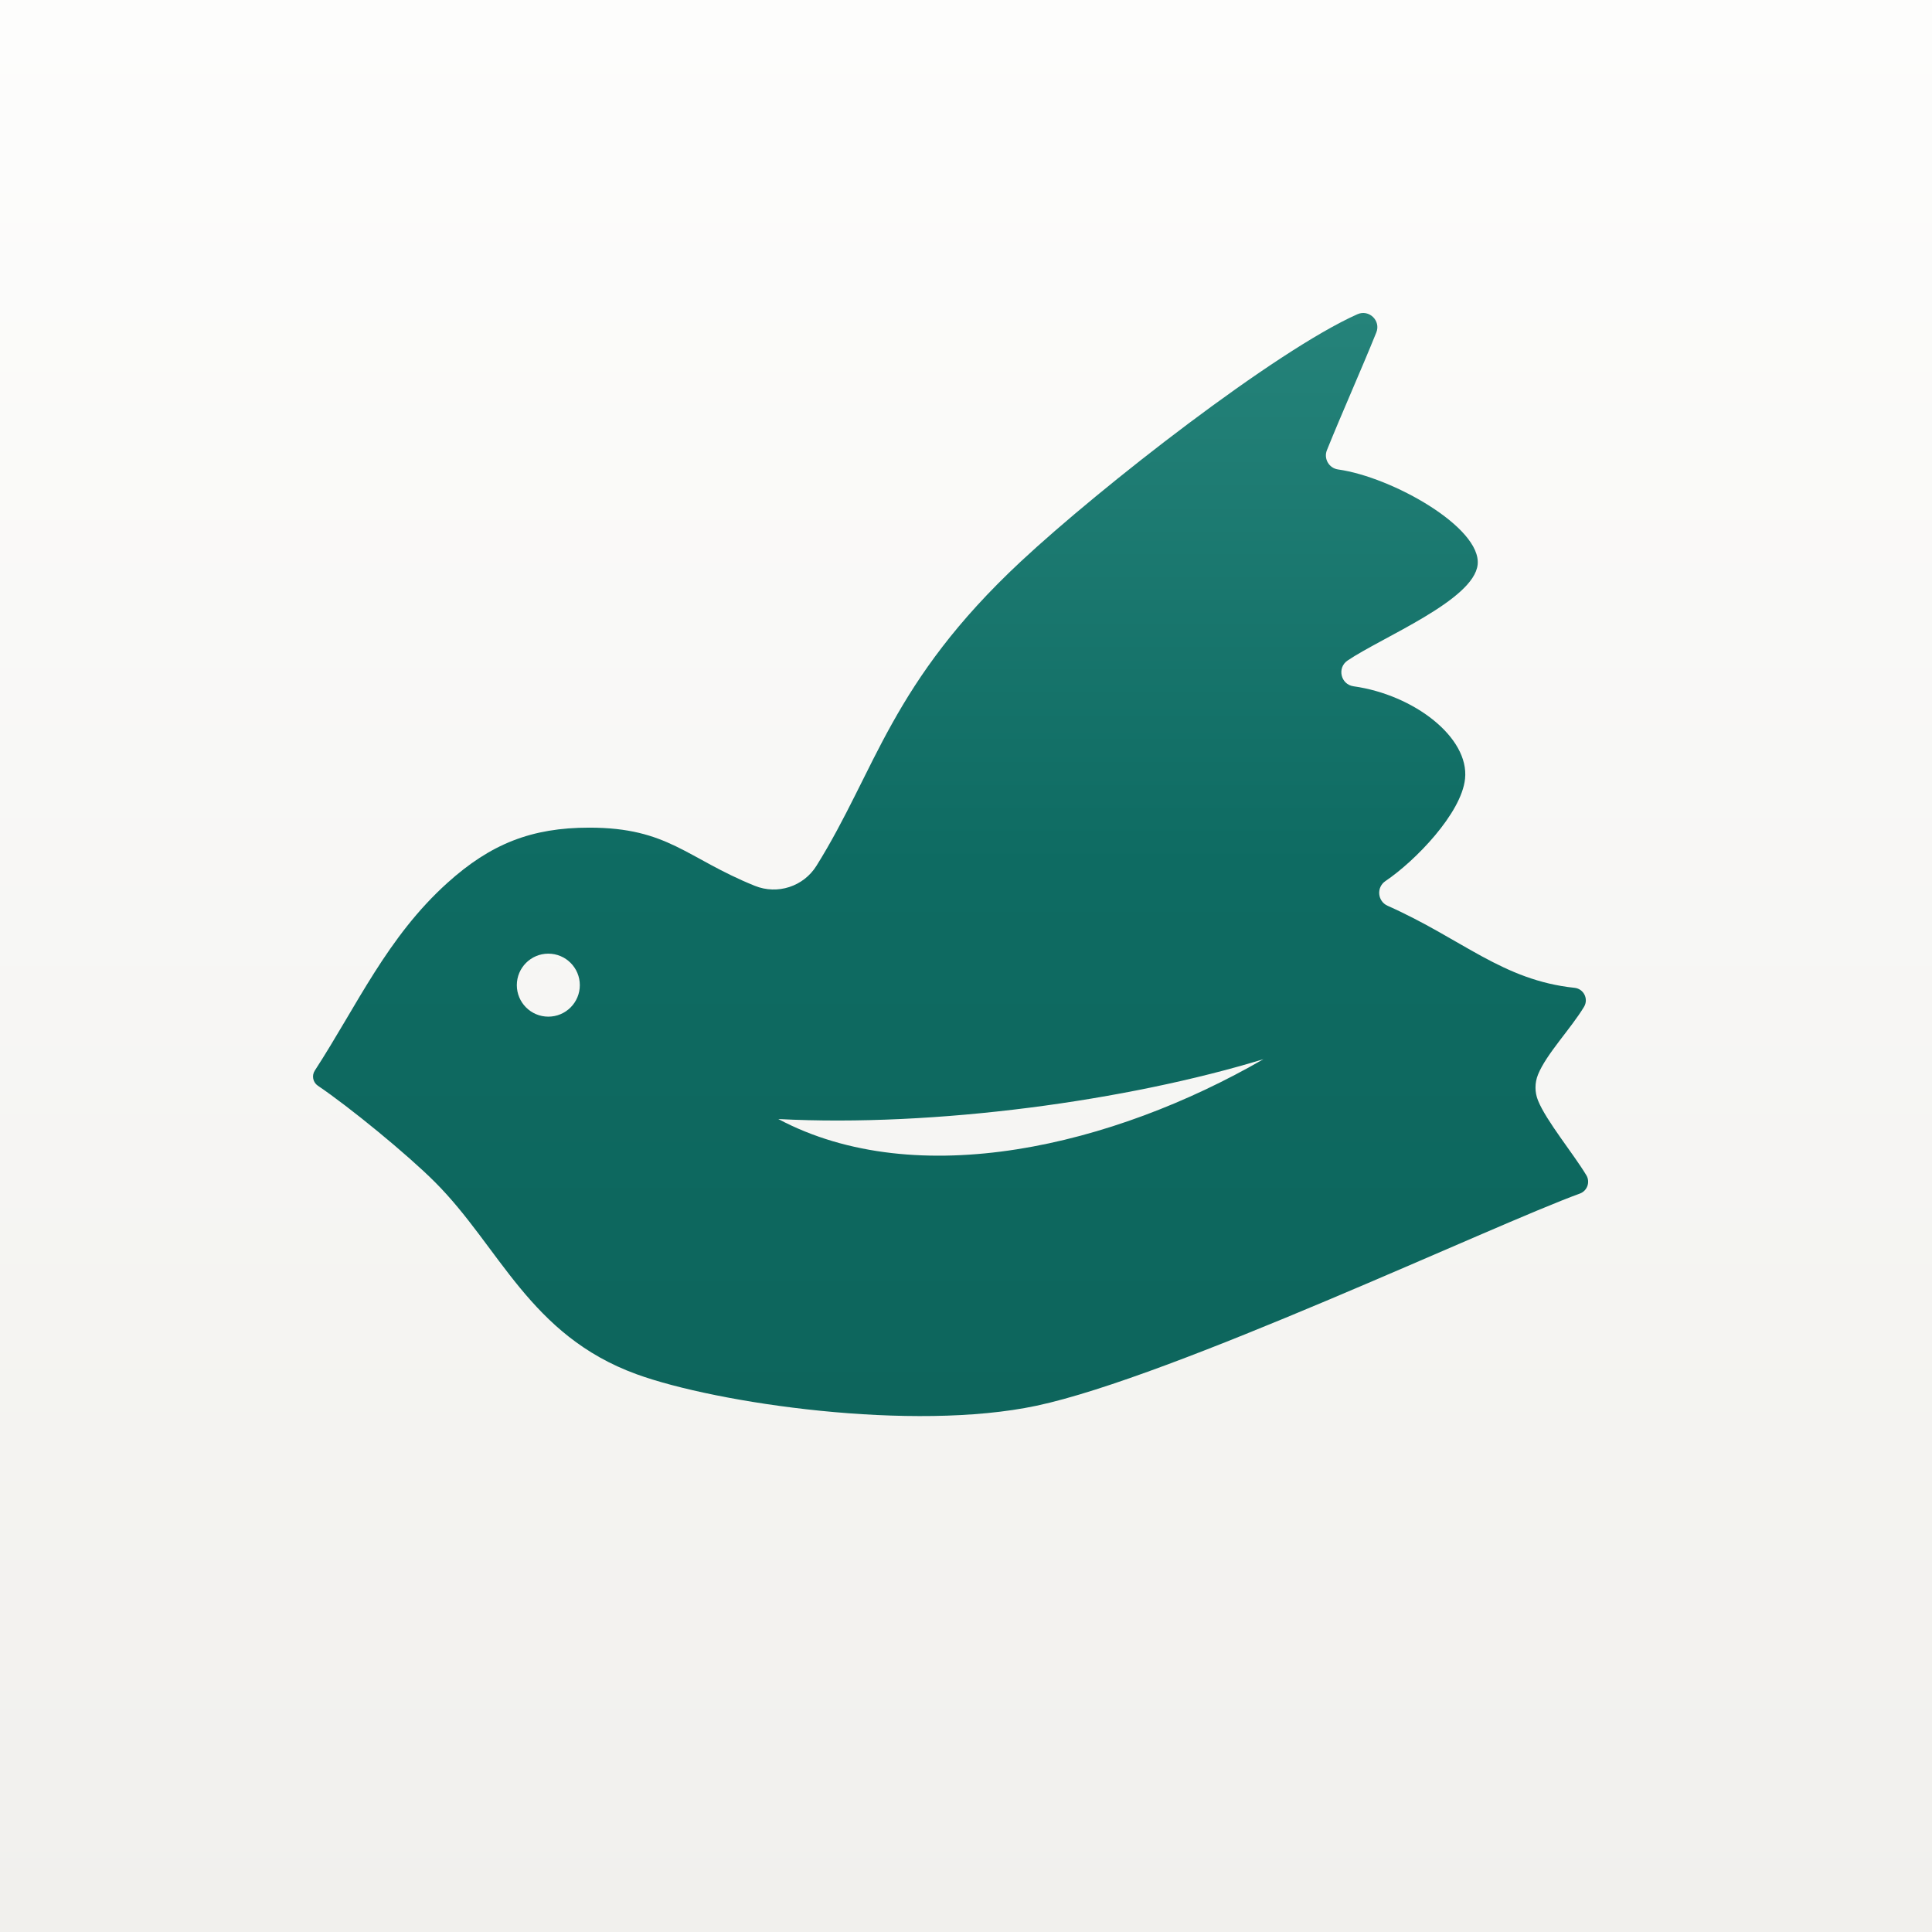
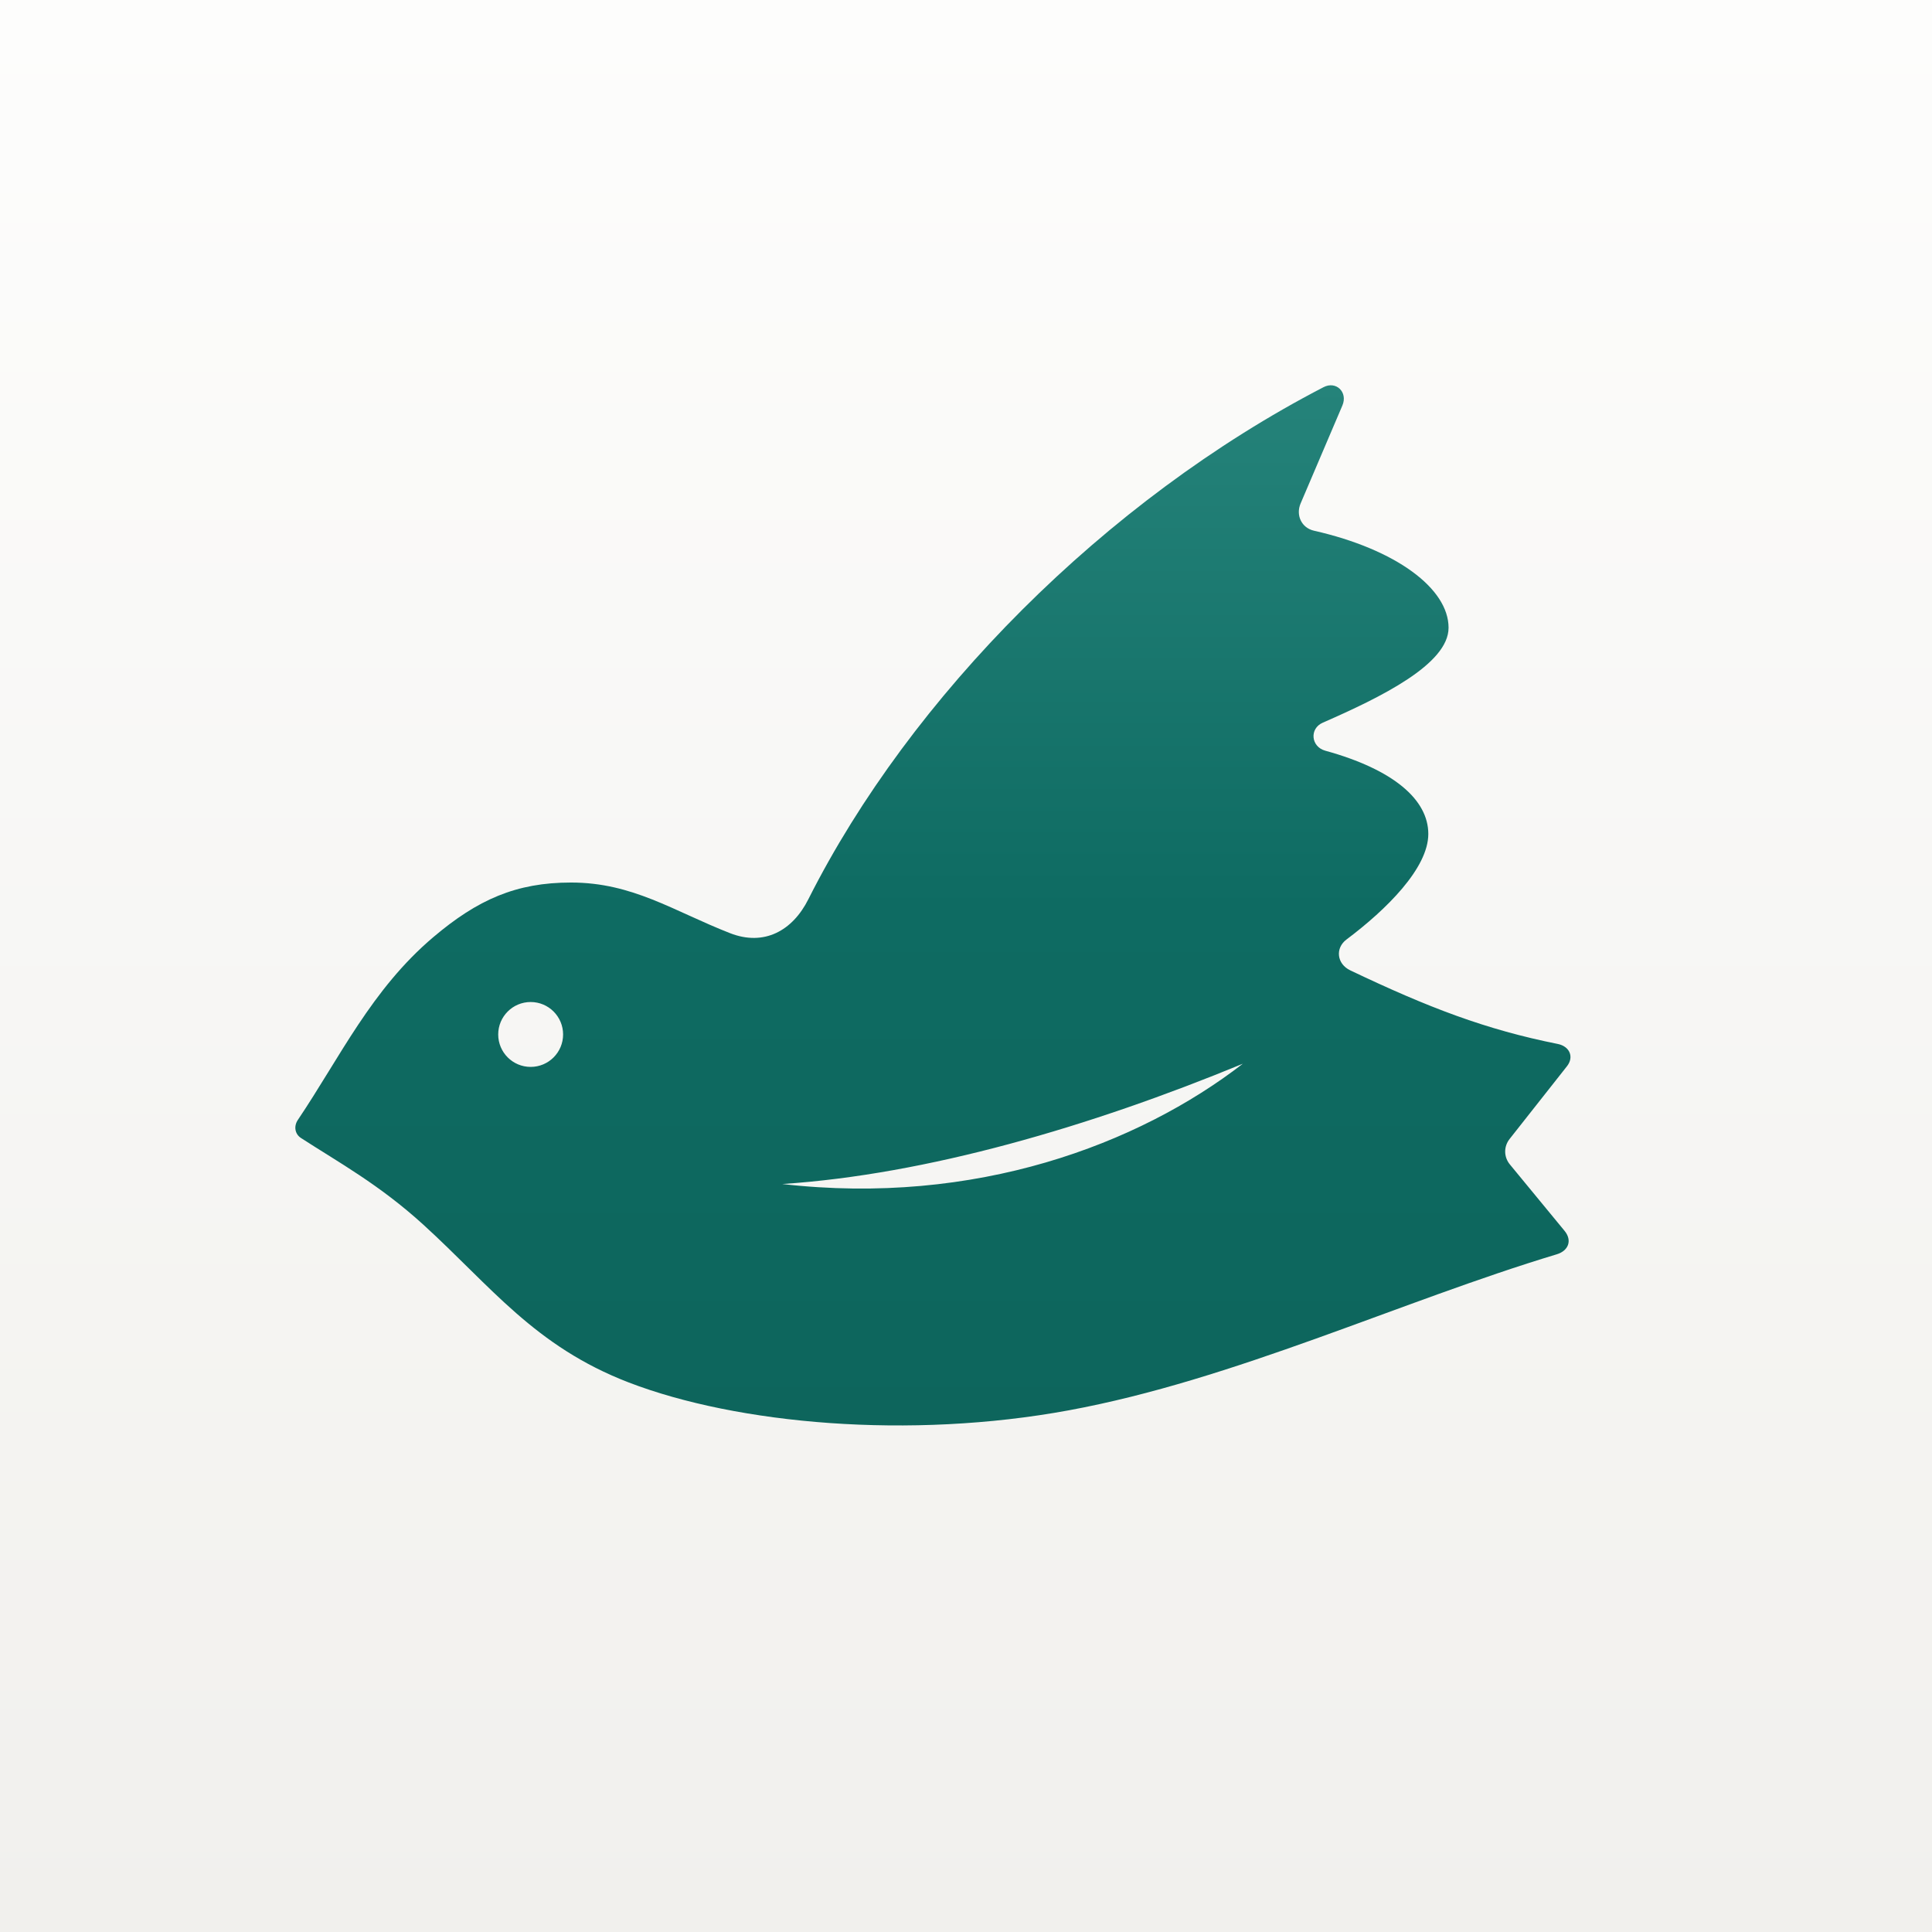
<svg xmlns="http://www.w3.org/2000/svg" viewBox="0 0 1024 1024" width="1024" height="1024">
  <defs>
    <linearGradient id="bg" x1="0" y1="0" x2="0" y2="1024" gradientUnits="userSpaceOnUse">
      <stop offset="0" stop-color="#fdfdfc" />
      <stop offset="1" stop-color="#f1f0ed" />
    </linearGradient>
-     <linearGradient id="ink" gradientUnits="userSpaceOnUse" x1="0" y1="3.8" x2="0" y2="74.0">
+     <linearGradient id="ink" gradientUnits="userSpaceOnUse" x1="0" y1="3" x2="0" y2="69">
      <stop offset="0" stop-color="#25837a" />
      <stop offset="0.5" stop-color="#0e6b62" />
      <stop offset="1" stop-color="#0d655c" />
    </linearGradient>
  </defs>
  <rect width="1024" height="1024" fill="url(#bg)" />
-   <path d="M12.37 52.885 C12.054 52.671 11.967 52.243 12.175 51.923 C14.865 47.78 16.767 43.451 20.6 40 C23.335 37.538 25.92 36.5 29.6 36.5 C34.613 36.5 35.76 38.436 40.11 40.194 C41.55 40.776 43.2 40.24 44.023 38.923 C47.811 32.861 48.736 27.306 57 19.6 C62.07 14.873 73.169 6.219 78.365 3.906 C79.104 3.577 79.869 4.315 79.566 5.065 C78.592 7.476 77.406 10.121 76.432 12.532 C76.212 13.075 76.561 13.679 77.141 13.76 C80.568 14.242 86.248 17.44 86 19.8 C85.763 22.056 79.953 24.398 77.744 25.889 C77.06 26.35 77.305 27.412 78.122 27.526 C81.962 28.066 85.476 30.774 85.2 33.4 C84.97 35.588 82.048 38.609 80.146 39.892 C79.56 40.287 79.638 41.173 80.283 41.46 C85.034 43.575 87.576 46.188 92.151 46.669 C92.733 46.73 93.055 47.375 92.753 47.876 C91.929 49.248 90.357 50.878 89.833 52.176 C89.619 52.705 89.619 53.295 89.833 53.824 C90.357 55.122 92.076 57.197 92.9 58.568 C93.159 58.999 92.961 59.56 92.488 59.732 C86.929 61.755 66.623 71.367 58 73.2 C50.152 74.868 37.702 73.057 32.6 71.2 C25.815 68.73 23.929 63.129 19.8 59 C18.045 57.245 14.373 54.236 12.37 52.885 Z M41.6 55 C51.586 55.523 63.793 53.831 72.4 51.2 C62.874 56.7 50.429 59.695 41.6 55 Z M25 46.5a2 2 0 1 0 4 0a2 2 0 1 0-4 0Z" fill="url(#ink)" fill-rule="evenodd" transform="translate(512 512) scale(8.3485) translate(-53.517 -45.284)" />
+   <path d="M2.6 50.5 C2.2 50.25 2.12 49.75 2.39 49.35 C5.05 45.4 7.05 41.1 10.95 37.8 C13.75 35.43 16.18 34.35 19.65 34.35 C23.55 34.35 26.12 36.15 29.7 37.55 C31.85 38.39 33.65 37.4 34.65 35.4 C41.1 22.6 53.4 10.2 67.2 3.05 C68 2.635 68.75 3.37 68.39 4.21 L65.75 10.4 C65.44 11.13 65.8 11.94 66.6 12.12 C71.8 13.3 75.1 15.78 75.1 18.25 C75.1 20.55 70.83 22.64 67.15 24.25 C66.3 24.622 66.4 25.769 67.31 26.02 C71.63 27.21 73.82 29.12 73.82 31.28 C73.82 33.44 71.17 36.06 68.65 37.95 C67.93 38.49 68.03 39.49 68.89 39.9 C73.84 42.26 77.45 43.64 82 44.55 C82.76 44.702 83.04 45.38 82.58 45.96 L78.96 50.55 C78.58 51.03 78.58 51.69 78.98 52.17 L82.43 56.36 C82.93 56.97 82.67 57.62 81.94 57.84 C72.05 60.82 61.54 65.78 51.1 67.7 C41.05 69.55 30.17 68.58 23.3 65.94 C17.35 63.65 14.6 59.87 10.32 55.97 C7.53 53.43 4.96 52.03 2.6 50.5 Z M33 53.4 C42.1 52.8 52.4 49.8 62.1 45.8 C55.5 50.9 45.2 54.8 33 53.4 Z M15.05 43.95 a2.05 2.05 0 1 0 4.1 0 a2.05 2.05 0 1 0 -4.1 0 Z" fill="url(#ink)" fill-rule="evenodd" transform="translate(512 512) scale(8.388133) translate(-44.6083 -39.62414)" />
</svg>
